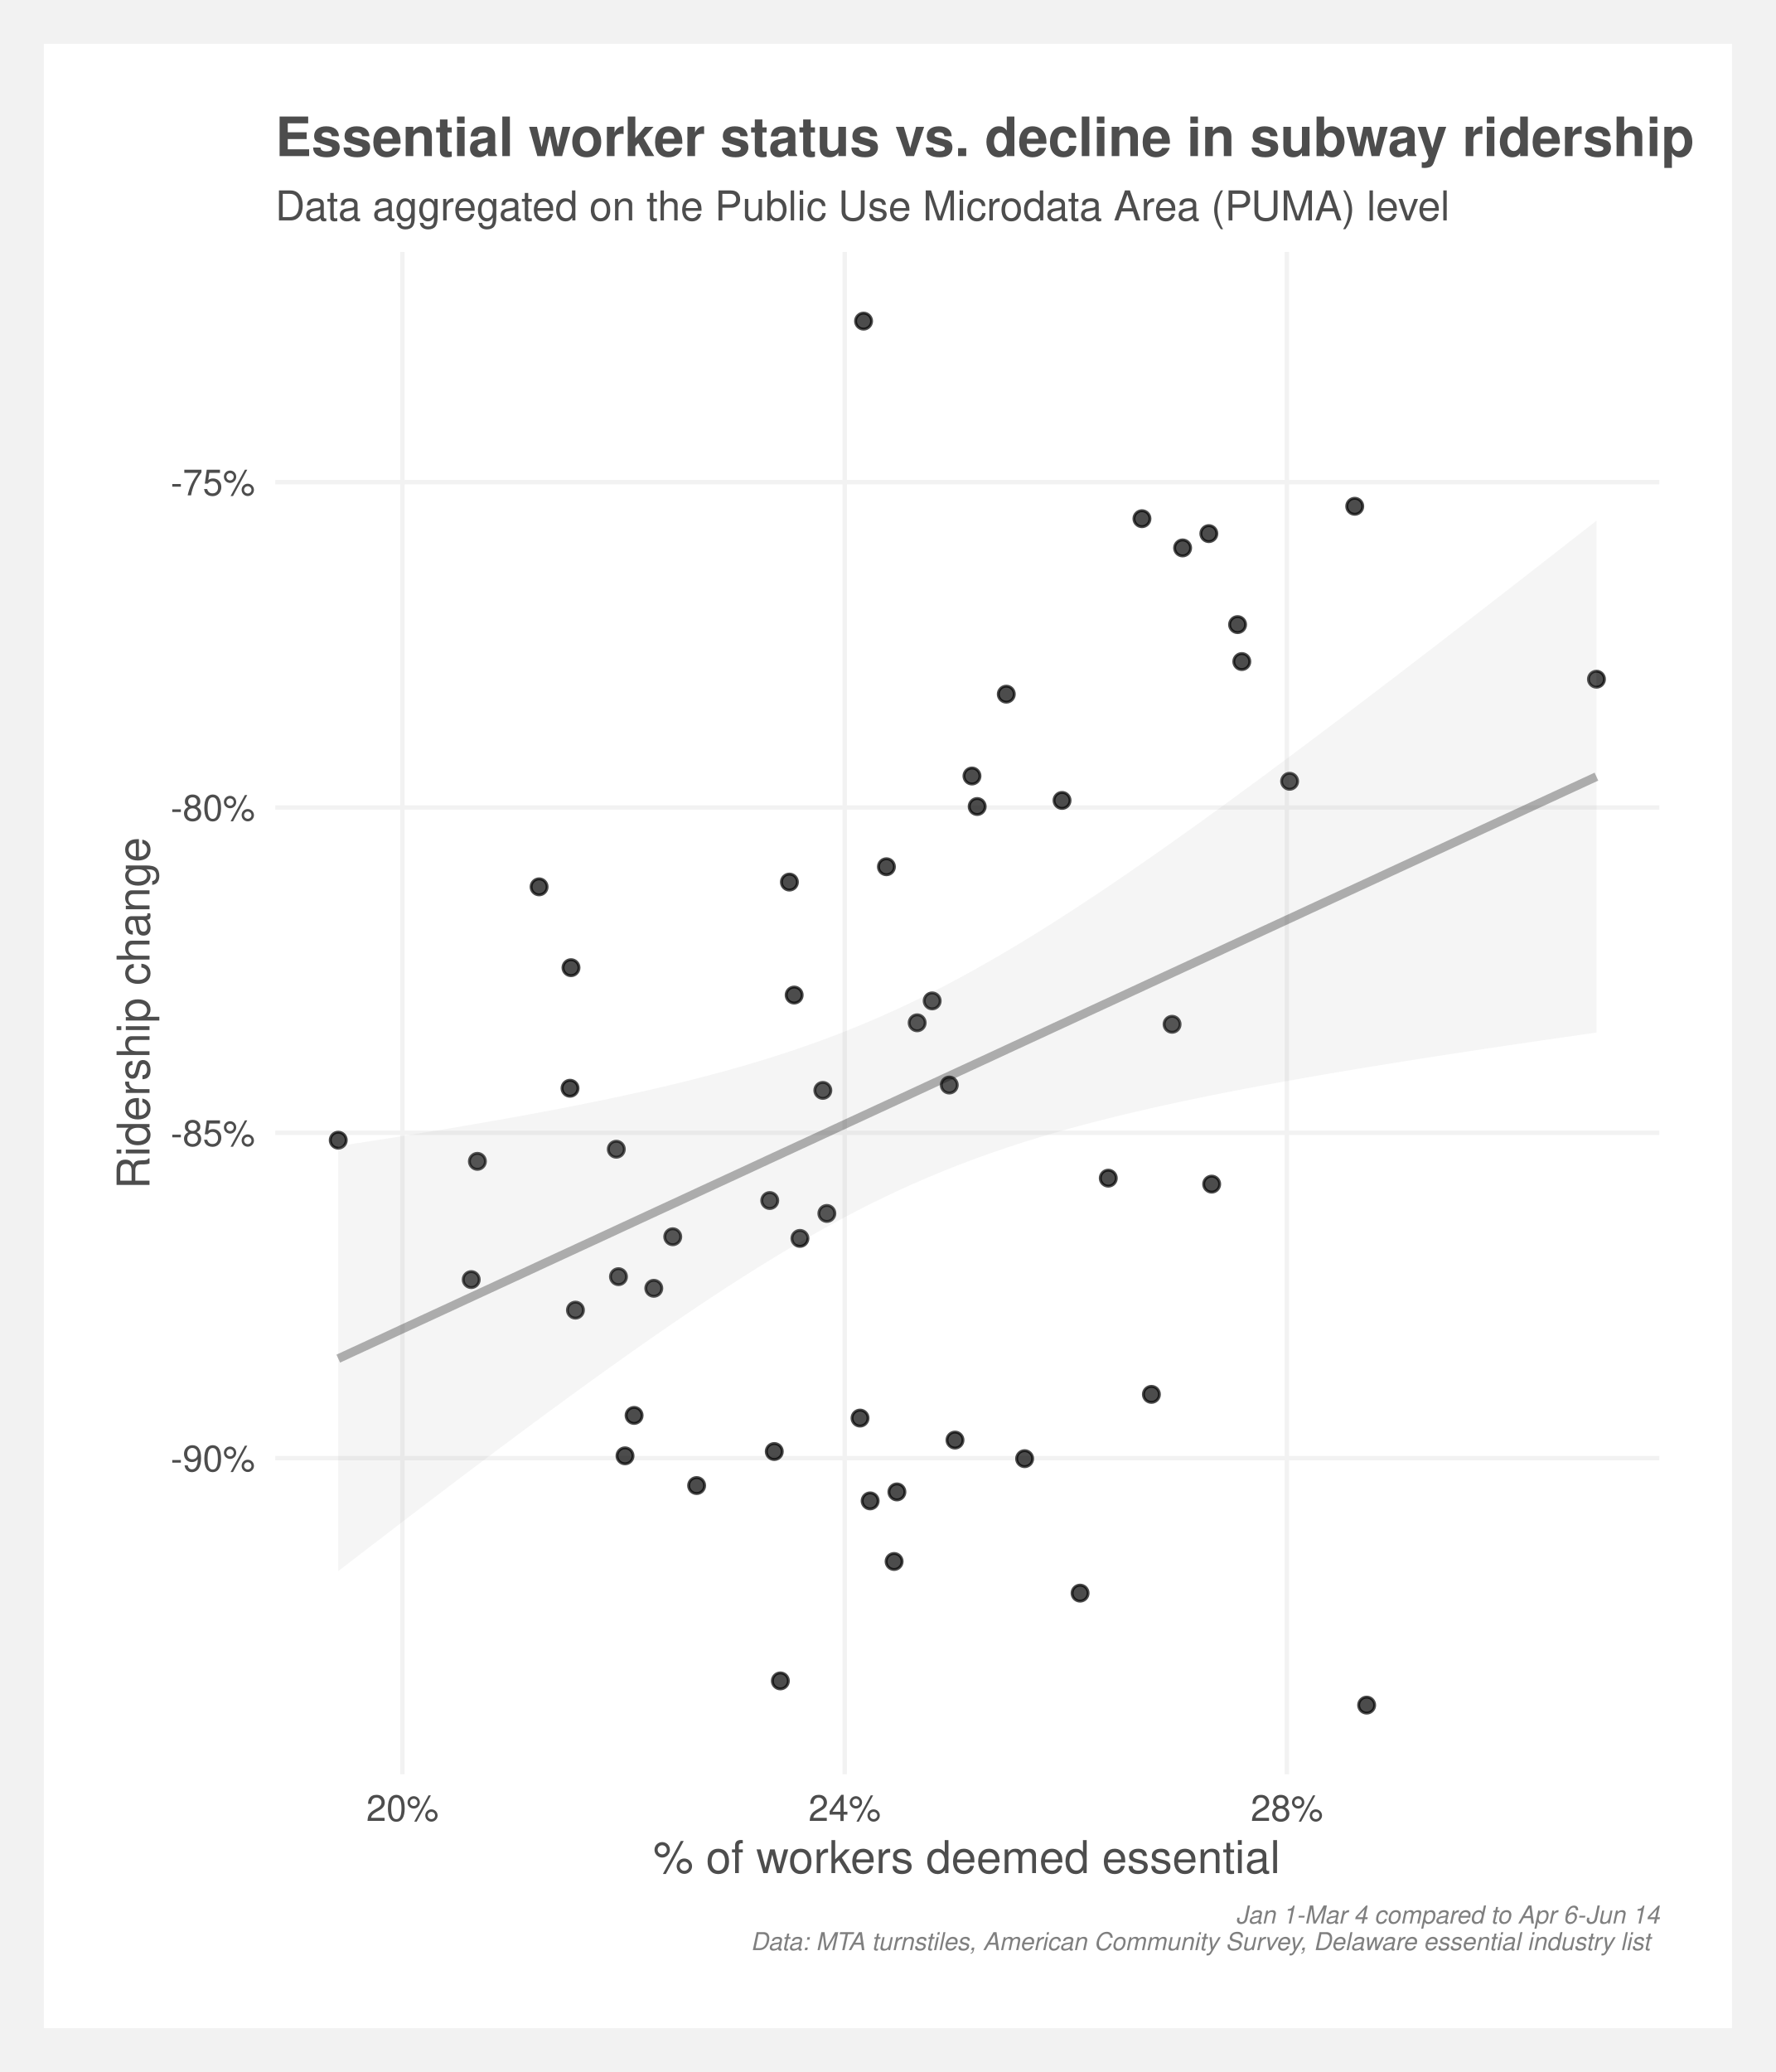
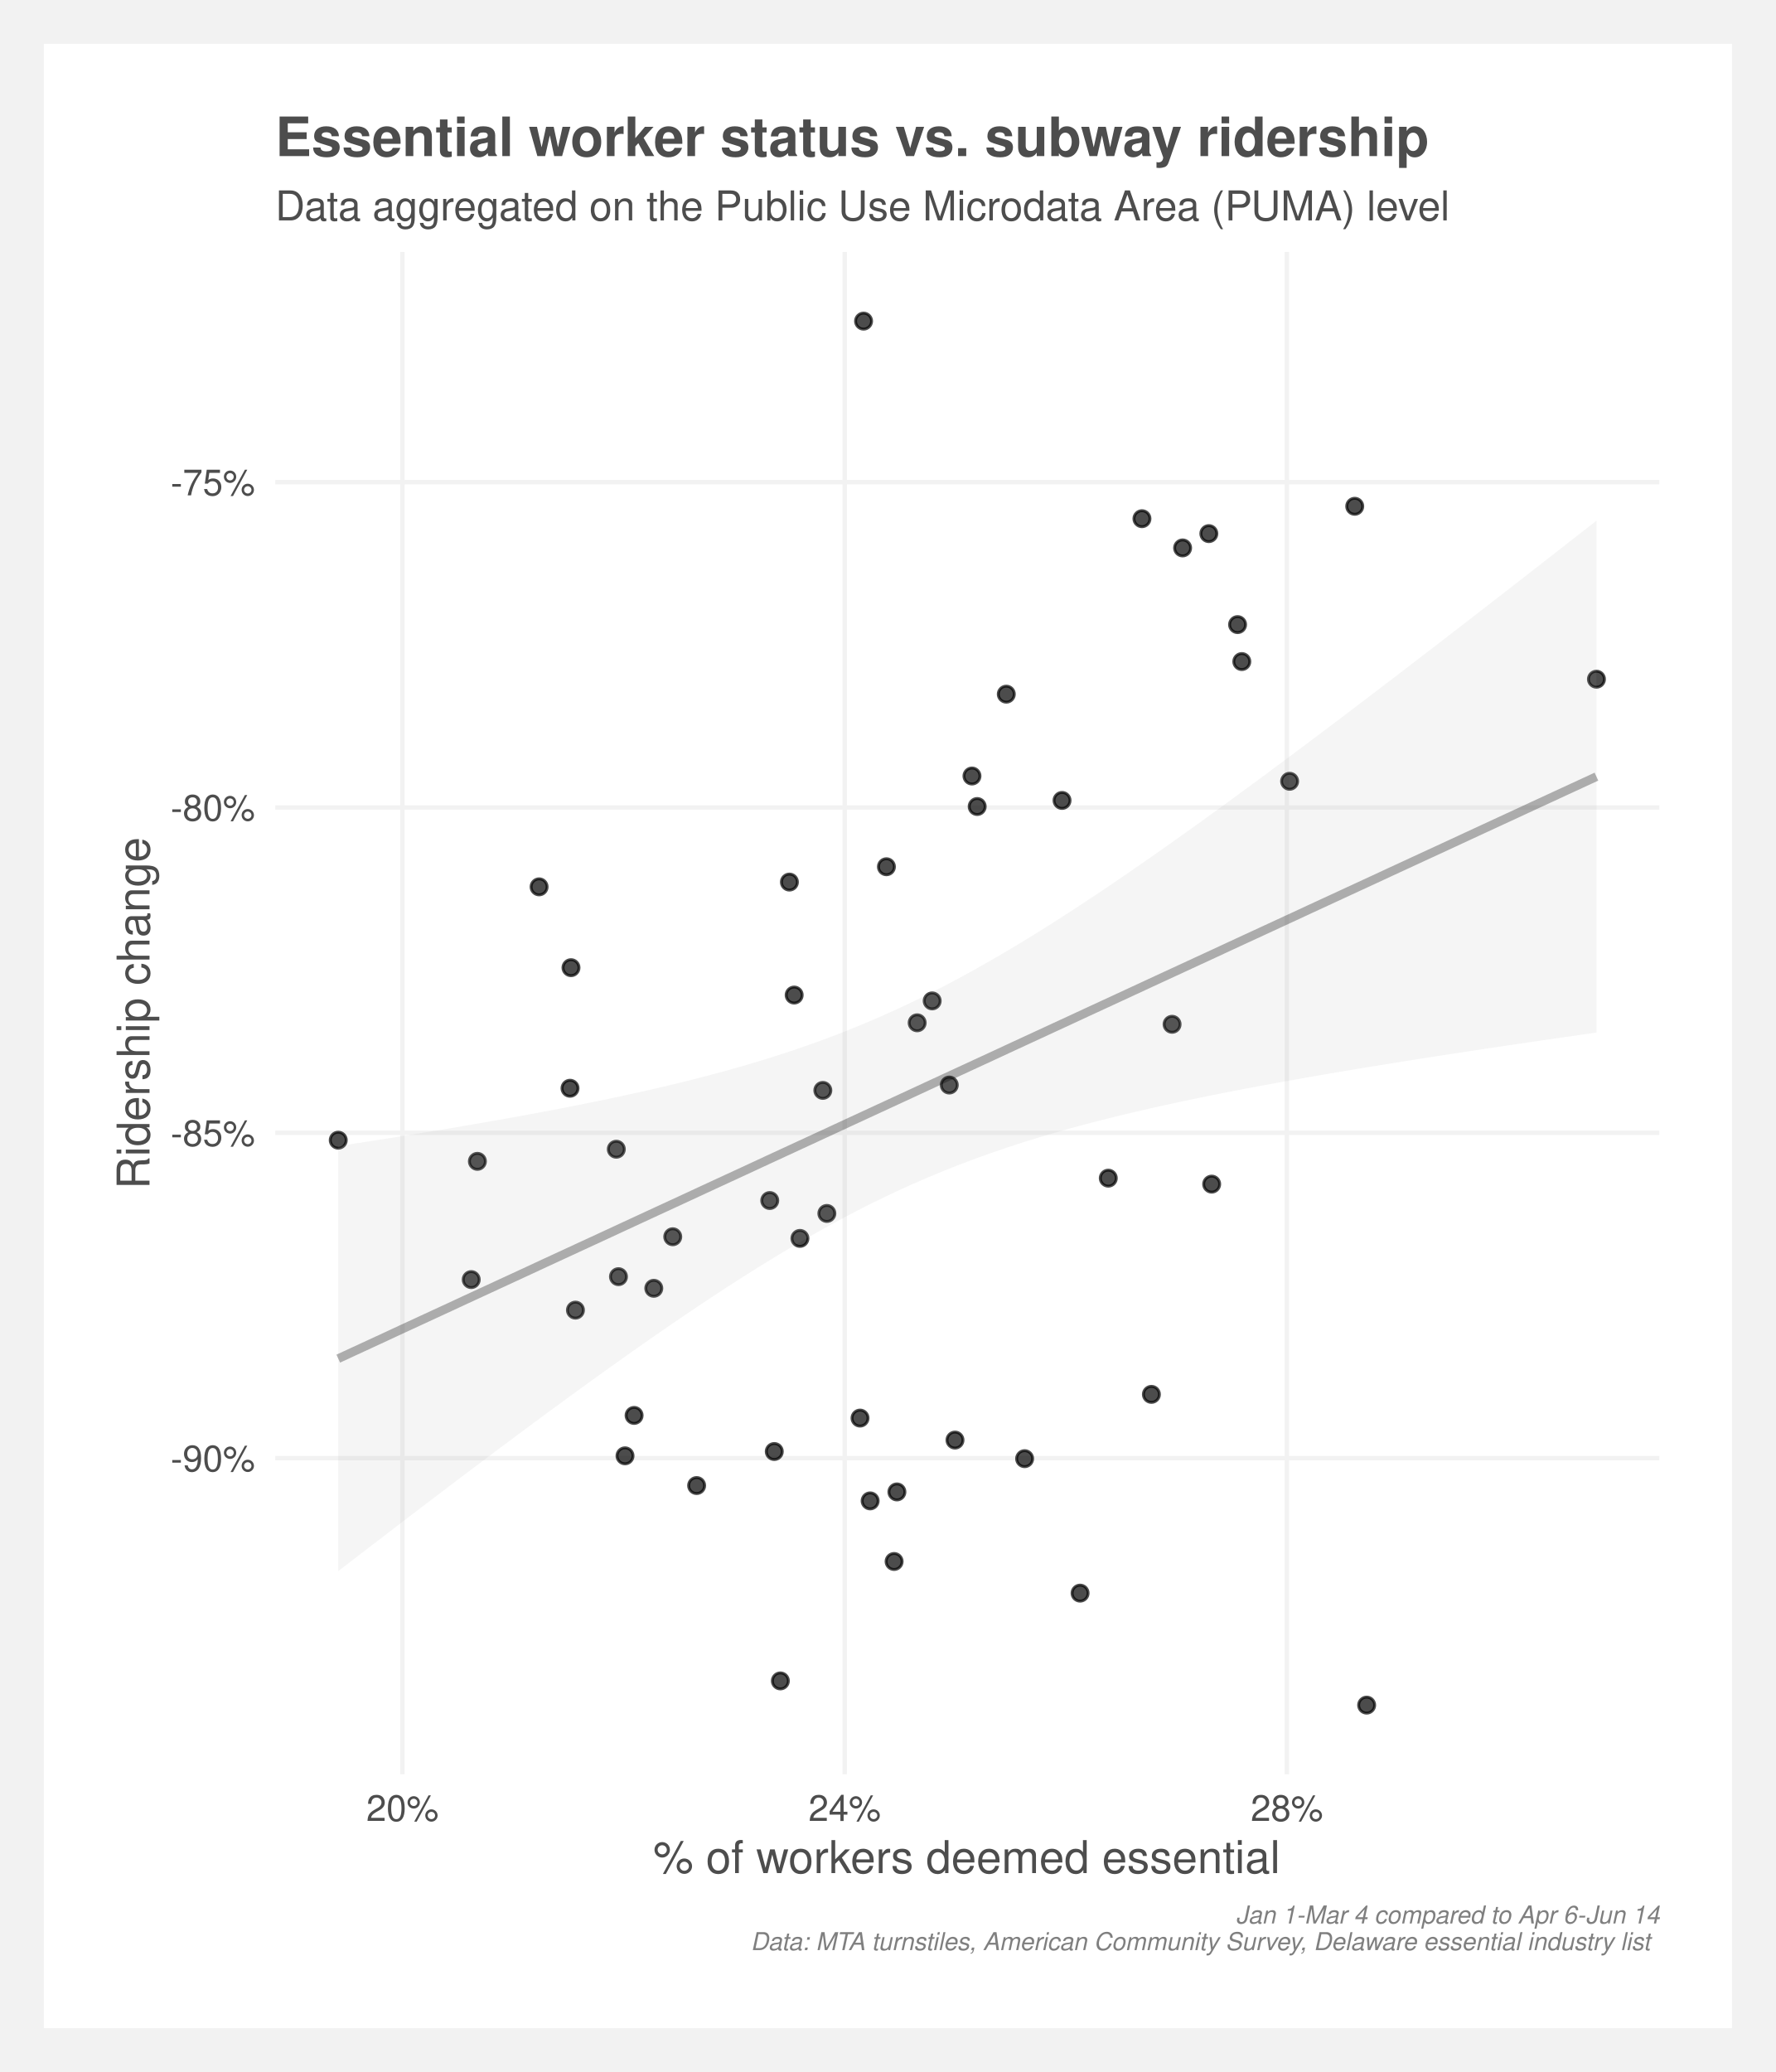
<svg xmlns="http://www.w3.org/2000/svg" viewBox="0 0 432.00 504.00">
  <defs>
    <style type="text/css">
    line, polyline, polygon, path, rect, circle {
      fill: none;
      stroke: #000000;
      stroke-linecap: round;
      stroke-linejoin: round;
      stroke-miterlimit: 10.00;
    }
  </style>
  </defs>
  <rect width="100%" height="100%" style="stroke: none; fill: #FFFFFF;" />
  <rect x="0" y="-0" width="432.00" height="504.00" style="stroke-width: 21.34; stroke: #F2F2F2;" />
  <defs>
    <clipPath id="cpNjYuOTd8NDAzLjY1fDQzMS41OXw2MS4yOA==">
      <rect x="66.97" y="61.28" width="336.68" height="370.31" />
    </clipPath>
  </defs>
  <rect x="66.97" y="61.28" width="336.68" height="370.31" style="stroke-width: 1.07; stroke: none;" clip-path="url(#cpNjYuOTd8NDAzLjY1fDQzMS41OXw2MS4yOA==)" />
  <polyline points="66.97,394.25 403.65,394.25 " style="stroke-width: 0.53; stroke: none; stroke-linecap: butt;" clip-path="url(#cpNjYuOTd8NDAzLjY1fDQzMS41OXw2MS4yOA==)" />
  <polyline points="66.97,315.12 403.65,315.12 " style="stroke-width: 0.53; stroke: none; stroke-linecap: butt;" clip-path="url(#cpNjYuOTd8NDAzLjY1fDQzMS41OXw2MS4yOA==)" />
  <polyline points="66.97,235.98 403.65,235.98 " style="stroke-width: 0.53; stroke: none; stroke-linecap: butt;" clip-path="url(#cpNjYuOTd8NDAzLjY1fDQzMS41OXw2MS4yOA==)" />
  <polyline points="66.97,156.85 403.65,156.85 " style="stroke-width: 0.53; stroke: none; stroke-linecap: butt;" clip-path="url(#cpNjYuOTd8NDAzLjY1fDQzMS41OXw2MS4yOA==)" />
  <polyline points="66.97,77.72 403.65,77.72 " style="stroke-width: 0.53; stroke: none; stroke-linecap: butt;" clip-path="url(#cpNjYuOTd8NDAzLjY1fDQzMS41OXw2MS4yOA==)" />
  <polyline points="151.69,431.59 151.69,61.28 " style="stroke-width: 0.53; stroke: none; stroke-linecap: butt;" clip-path="url(#cpNjYuOTd8NDAzLjY1fDQzMS41OXw2MS4yOA==)" />
  <polyline points="259.27,431.59 259.27,61.28 " style="stroke-width: 0.53; stroke: none; stroke-linecap: butt;" clip-path="url(#cpNjYuOTd8NDAzLjY1fDQzMS41OXw2MS4yOA==)" />
  <polyline points="366.84,431.59 366.84,61.28 " style="stroke-width: 0.53; stroke: none; stroke-linecap: butt;" clip-path="url(#cpNjYuOTd8NDAzLjY1fDQzMS41OXw2MS4yOA==)" />
  <polyline points="66.97,354.68 403.65,354.68 " style="stroke-width: 1.07; stroke: #F2F2F2; stroke-linecap: butt;" clip-path="url(#cpNjYuOTd8NDAzLjY1fDQzMS41OXw2MS4yOA==)" />
  <polyline points="66.97,275.55 403.65,275.55 " style="stroke-width: 1.07; stroke: #F2F2F2; stroke-linecap: butt;" clip-path="url(#cpNjYuOTd8NDAzLjY1fDQzMS41OXw2MS4yOA==)" />
  <polyline points="66.97,196.42 403.65,196.42 " style="stroke-width: 1.07; stroke: #F2F2F2; stroke-linecap: butt;" clip-path="url(#cpNjYuOTd8NDAzLjY1fDQzMS41OXw2MS4yOA==)" />
  <polyline points="66.97,117.28 403.65,117.28 " style="stroke-width: 1.07; stroke: #F2F2F2; stroke-linecap: butt;" clip-path="url(#cpNjYuOTd8NDAzLjY1fDQzMS41OXw2MS4yOA==)" />
  <polyline points="97.90,431.59 97.90,61.28 " style="stroke-width: 1.07; stroke: #F2F2F2; stroke-linecap: butt;" clip-path="url(#cpNjYuOTd8NDAzLjY1fDQzMS41OXw2MS4yOA==)" />
  <polyline points="205.48,431.59 205.48,61.28 " style="stroke-width: 1.07; stroke: #F2F2F2; stroke-linecap: butt;" clip-path="url(#cpNjYuOTd8NDAzLjY1fDQzMS41OXw2MS4yOA==)" />
  <polyline points="313.05,431.59 313.05,61.28 " style="stroke-width: 1.07; stroke: #F2F2F2; stroke-linecap: butt;" clip-path="url(#cpNjYuOTd8NDAzLjY1fDQzMS41OXw2MS4yOA==)" />
  <circle cx="237.71" cy="196.18" r="1.95" style="stroke-width: 0.71; stroke: #000000; stroke-opacity: 0.70; fill: #000000; fill-opacity: 0.70;" clip-path="url(#cpNjYuOTd8NDAzLjY1fDQzMS41OXw2MS4yOA==)" />
  <circle cx="277.79" cy="126.17" r="1.95" style="stroke-width: 0.71; stroke: #000000; stroke-opacity: 0.70; fill: #000000; fill-opacity: 0.70;" clip-path="url(#cpNjYuOTd8NDAzLjY1fDQzMS41OXw2MS4yOA==)" />
  <circle cx="131.14" cy="215.72" r="1.95" style="stroke-width: 0.71; stroke: #000000; stroke-opacity: 0.70; fill: #000000; fill-opacity: 0.70;" clip-path="url(#cpNjYuOTd8NDAzLjY1fDQzMS41OXw2MS4yOA==)" />
  <circle cx="215.63" cy="210.83" r="1.95" style="stroke-width: 0.71; stroke: #000000; stroke-opacity: 0.70; fill: #000000; fill-opacity: 0.70;" clip-path="url(#cpNjYuOTd8NDAzLjY1fDQzMS41OXw2MS4yOA==)" />
  <circle cx="301.05" cy="151.93" r="1.95" style="stroke-width: 0.71; stroke: #000000; stroke-opacity: 0.70; fill: #000000; fill-opacity: 0.70;" clip-path="url(#cpNjYuOTd8NDAzLjY1fDQzMS41OXw2MS4yOA==)" />
  <circle cx="244.79" cy="168.85" r="1.95" style="stroke-width: 0.71; stroke: #000000; stroke-opacity: 0.70; fill: #000000; fill-opacity: 0.70;" clip-path="url(#cpNjYuOTd8NDAzLjY1fDQzMS41OXw2MS4yOA==)" />
  <circle cx="329.55" cy="123.15" r="1.95" style="stroke-width: 0.71; stroke: #000000; stroke-opacity: 0.70; fill: #000000; fill-opacity: 0.70;" clip-path="url(#cpNjYuOTd8NDAzLjY1fDQzMS41OXw2MS4yOA==)" />
  <circle cx="302.08" cy="160.92" r="1.95" style="stroke-width: 0.71; stroke: #000000; stroke-opacity: 0.70; fill: #000000; fill-opacity: 0.70;" clip-path="url(#cpNjYuOTd8NDAzLjY1fDQzMS41OXw2MS4yOA==)" />
  <circle cx="236.44" cy="188.76" r="1.95" style="stroke-width: 0.71; stroke: #000000; stroke-opacity: 0.70; fill: #000000; fill-opacity: 0.70;" clip-path="url(#cpNjYuOTd8NDAzLjY1fDQzMS41OXw2MS4yOA==)" />
  <circle cx="258.35" cy="194.70" r="1.95" style="stroke-width: 0.71; stroke: #000000; stroke-opacity: 0.70; fill: #000000; fill-opacity: 0.70;" clip-path="url(#cpNjYuOTd8NDAzLjY1fDQzMS41OXw2MS4yOA==)" />
  <circle cx="159.04" cy="313.37" r="1.95" style="stroke-width: 0.71; stroke: #000000; stroke-opacity: 0.70; fill: #000000; fill-opacity: 0.70;" clip-path="url(#cpNjYuOTd8NDAzLjY1fDQzMS41OXw2MS4yOA==)" />
  <circle cx="114.63" cy="311.25" r="1.95" style="stroke-width: 0.71; stroke: #000000; stroke-opacity: 0.70; fill: #000000; fill-opacity: 0.70;" clip-path="url(#cpNjYuOTd8NDAzLjY1fDQzMS41OXw2MS4yOA==)" />
  <circle cx="201.14" cy="295.16" r="1.95" style="stroke-width: 0.71; stroke: #000000; stroke-opacity: 0.70; fill: #000000; fill-opacity: 0.70;" clip-path="url(#cpNjYuOTd8NDAzLjY1fDQzMS41OXw2MS4yOA==)" />
  <circle cx="138.90" cy="235.38" r="1.95" style="stroke-width: 0.71; stroke: #000000; stroke-opacity: 0.70; fill: #000000; fill-opacity: 0.70;" clip-path="url(#cpNjYuOTd8NDAzLjY1fDQzMS41OXw2MS4yOA==)" />
  <circle cx="249.25" cy="354.81" r="1.95" style="stroke-width: 0.71; stroke: #000000; stroke-opacity: 0.70; fill: #000000; fill-opacity: 0.70;" clip-path="url(#cpNjYuOTd8NDAzLjY1fDQzMS41OXw2MS4yOA==)" />
  <circle cx="262.74" cy="387.52" r="1.95" style="stroke-width: 0.71; stroke: #000000; stroke-opacity: 0.70; fill: #000000; fill-opacity: 0.70;" clip-path="url(#cpNjYuOTd8NDAzLjY1fDQzMS41OXw2MS4yOA==)" />
  <circle cx="189.83" cy="408.87" r="1.95" style="stroke-width: 0.71; stroke: #000000; stroke-opacity: 0.70; fill: #000000; fill-opacity: 0.70;" clip-path="url(#cpNjYuOTd8NDAzLjY1fDQzMS41OXw2MS4yOA==)" />
  <circle cx="332.45" cy="414.76" r="1.95" style="stroke-width: 0.71; stroke: #000000; stroke-opacity: 0.70; fill: #000000; fill-opacity: 0.70;" clip-path="url(#cpNjYuOTd8NDAzLjY1fDQzMS41OXw2MS4yOA==)" />
  <circle cx="169.46" cy="361.35" r="1.95" style="stroke-width: 0.71; stroke: #000000; stroke-opacity: 0.70; fill: #000000; fill-opacity: 0.70;" clip-path="url(#cpNjYuOTd8NDAzLjY1fDQzMS41OXw2MS4yOA==)" />
  <circle cx="188.35" cy="353.07" r="1.95" style="stroke-width: 0.71; stroke: #000000; stroke-opacity: 0.70; fill: #000000; fill-opacity: 0.70;" clip-path="url(#cpNjYuOTd8NDAzLjY1fDQzMS41OXw2MS4yOA==)" />
  <circle cx="152.04" cy="354.12" r="1.95" style="stroke-width: 0.71; stroke: #000000; stroke-opacity: 0.70; fill: #000000; fill-opacity: 0.70;" clip-path="url(#cpNjYuOTd8NDAzLjY1fDQzMS41OXw2MS4yOA==)" />
  <circle cx="138.66" cy="264.71" r="1.95" style="stroke-width: 0.71; stroke: #000000; stroke-opacity: 0.70; fill: #000000; fill-opacity: 0.70;" clip-path="url(#cpNjYuOTd8NDAzLjY1fDQzMS41OXw2MS4yOA==)" />
  <circle cx="150.45" cy="310.54" r="1.95" style="stroke-width: 0.71; stroke: #000000; stroke-opacity: 0.70; fill: #000000; fill-opacity: 0.70;" clip-path="url(#cpNjYuOTd8NDAzLjY1fDQzMS41OXw2MS4yOA==)" />
  <circle cx="218.18" cy="362.90" r="1.95" style="stroke-width: 0.71; stroke: #000000; stroke-opacity: 0.70; fill: #000000; fill-opacity: 0.70;" clip-path="url(#cpNjYuOTd8NDAzLjY1fDQzMS41OXw2MS4yOA==)" />
  <circle cx="217.50" cy="379.82" r="1.95" style="stroke-width: 0.71; stroke: #000000; stroke-opacity: 0.70; fill: #000000; fill-opacity: 0.70;" clip-path="url(#cpNjYuOTd8NDAzLjY1fDQzMS41OXw2MS4yOA==)" />
  <circle cx="200.16" cy="265.23" r="1.95" style="stroke-width: 0.71; stroke: #000000; stroke-opacity: 0.70; fill: #000000; fill-opacity: 0.70;" clip-path="url(#cpNjYuOTd8NDAzLjY1fDQzMS41OXw2MS4yOA==)" />
  <circle cx="287.68" cy="133.28" r="1.95" style="stroke-width: 0.71; stroke: #000000; stroke-opacity: 0.70; fill: #000000; fill-opacity: 0.70;" clip-path="url(#cpNjYuOTd8NDAzLjY1fDQzMS41OXw2MS4yOA==)" />
  <circle cx="294.06" cy="129.80" r="1.95" style="stroke-width: 0.71; stroke: #000000; stroke-opacity: 0.70; fill: #000000; fill-opacity: 0.70;" clip-path="url(#cpNjYuOTd8NDAzLjY1fDQzMS41OXw2MS4yOA==)" />
  <circle cx="232.31" cy="350.29" r="1.95" style="stroke-width: 0.71; stroke: #000000; stroke-opacity: 0.70; fill: #000000; fill-opacity: 0.70;" clip-path="url(#cpNjYuOTd8NDAzLjY1fDQzMS41OXw2MS4yOA==)" />
  <circle cx="313.71" cy="190.04" r="1.95" style="stroke-width: 0.71; stroke: #000000; stroke-opacity: 0.70; fill: #000000; fill-opacity: 0.70;" clip-path="url(#cpNjYuOTd8NDAzLjY1fDQzMS41OXw2MS4yOA==)" />
  <circle cx="230.92" cy="263.93" r="1.95" style="stroke-width: 0.71; stroke: #000000; stroke-opacity: 0.70; fill: #000000; fill-opacity: 0.70;" clip-path="url(#cpNjYuOTd8NDAzLjY1fDQzMS41OXw2MS4yOA==)" />
  <circle cx="139.98" cy="318.68" r="1.95" style="stroke-width: 0.71; stroke: #000000; stroke-opacity: 0.70; fill: #000000; fill-opacity: 0.70;" clip-path="url(#cpNjYuOTd8NDAzLjY1fDQzMS41OXw2MS4yOA==)" />
  <circle cx="163.65" cy="300.83" r="1.95" style="stroke-width: 0.71; stroke: #000000; stroke-opacity: 0.70; fill: #000000; fill-opacity: 0.70;" clip-path="url(#cpNjYuOTd8NDAzLjY1fDQzMS41OXw2MS4yOA==)" />
  <circle cx="223.11" cy="248.79" r="1.95" style="stroke-width: 0.71; stroke: #000000; stroke-opacity: 0.70; fill: #000000; fill-opacity: 0.70;" clip-path="url(#cpNjYuOTd8NDAzLjY1fDQzMS41OXw2MS4yOA==)" />
  <circle cx="285.12" cy="249.15" r="1.95" style="stroke-width: 0.71; stroke: #000000; stroke-opacity: 0.70; fill: #000000; fill-opacity: 0.70;" clip-path="url(#cpNjYuOTd8NDAzLjY1fDQzMS41OXw2MS4yOA==)" />
  <circle cx="294.75" cy="288.03" r="1.95" style="stroke-width: 0.71; stroke: #000000; stroke-opacity: 0.70; fill: #000000; fill-opacity: 0.70;" clip-path="url(#cpNjYuOTd8NDAzLjY1fDQzMS41OXw2MS4yOA==)" />
  <circle cx="269.60" cy="286.58" r="1.95" style="stroke-width: 0.71; stroke: #000000; stroke-opacity: 0.70; fill: #000000; fill-opacity: 0.70;" clip-path="url(#cpNjYuOTd8NDAzLjY1fDQzMS41OXw2MS4yOA==)" />
  <circle cx="388.35" cy="165.21" r="1.95" style="stroke-width: 0.71; stroke: #000000; stroke-opacity: 0.70; fill: #000000; fill-opacity: 0.70;" clip-path="url(#cpNjYuOTd8NDAzLjY1fDQzMS41OXw2MS4yOA==)" />
  <circle cx="154.25" cy="344.29" r="1.95" style="stroke-width: 0.71; stroke: #000000; stroke-opacity: 0.70; fill: #000000; fill-opacity: 0.70;" clip-path="url(#cpNjYuOTd8NDAzLjY1fDQzMS41OXw2MS4yOA==)" />
  <circle cx="82.28" cy="277.34" r="1.95" style="stroke-width: 0.71; stroke: #000000; stroke-opacity: 0.70; fill: #000000; fill-opacity: 0.70;" clip-path="url(#cpNjYuOTd8NDAzLjY1fDQzMS41OXw2MS4yOA==)" />
  <circle cx="194.59" cy="301.23" r="1.95" style="stroke-width: 0.71; stroke: #000000; stroke-opacity: 0.70; fill: #000000; fill-opacity: 0.70;" clip-path="url(#cpNjYuOTd8NDAzLjY1fDQzMS41OXw2MS4yOA==)" />
  <circle cx="211.67" cy="365.08" r="1.95" style="stroke-width: 0.71; stroke: #000000; stroke-opacity: 0.70; fill: #000000; fill-opacity: 0.70;" clip-path="url(#cpNjYuOTd8NDAzLjY1fDQzMS41OXw2MS4yOA==)" />
  <circle cx="192.03" cy="214.56" r="1.95" style="stroke-width: 0.71; stroke: #000000; stroke-opacity: 0.70; fill: #000000; fill-opacity: 0.70;" clip-path="url(#cpNjYuOTd8NDAzLjY1fDQzMS41OXw2MS4yOA==)" />
  <circle cx="149.92" cy="279.54" r="1.95" style="stroke-width: 0.71; stroke: #000000; stroke-opacity: 0.70; fill: #000000; fill-opacity: 0.70;" clip-path="url(#cpNjYuOTd8NDAzLjY1fDQzMS41OXw2MS4yOA==)" />
  <circle cx="280.09" cy="339.17" r="1.95" style="stroke-width: 0.71; stroke: #000000; stroke-opacity: 0.70; fill: #000000; fill-opacity: 0.70;" clip-path="url(#cpNjYuOTd8NDAzLjY1fDQzMS41OXw2MS4yOA==)" />
  <circle cx="209.21" cy="344.94" r="1.95" style="stroke-width: 0.71; stroke: #000000; stroke-opacity: 0.70; fill: #000000; fill-opacity: 0.70;" clip-path="url(#cpNjYuOTd8NDAzLjY1fDQzMS41OXw2MS4yOA==)" />
  <circle cx="116.13" cy="282.49" r="1.95" style="stroke-width: 0.71; stroke: #000000; stroke-opacity: 0.70; fill: #000000; fill-opacity: 0.70;" clip-path="url(#cpNjYuOTd8NDAzLjY1fDQzMS41OXw2MS4yOA==)" />
  <circle cx="187.25" cy="292.02" r="1.95" style="stroke-width: 0.71; stroke: #000000; stroke-opacity: 0.70; fill: #000000; fill-opacity: 0.70;" clip-path="url(#cpNjYuOTd8NDAzLjY1fDQzMS41OXw2MS4yOA==)" />
  <circle cx="226.76" cy="243.46" r="1.95" style="stroke-width: 0.71; stroke: #000000; stroke-opacity: 0.70; fill: #000000; fill-opacity: 0.70;" clip-path="url(#cpNjYuOTd8NDAzLjY1fDQzMS41OXw2MS4yOA==)" />
  <circle cx="193.19" cy="242.04" r="1.95" style="stroke-width: 0.71; stroke: #000000; stroke-opacity: 0.70; fill: #000000; fill-opacity: 0.70;" clip-path="url(#cpNjYuOTd8NDAzLjY1fDQzMS41OXw2MS4yOA==)" />
  <circle cx="210.07" cy="78.11" r="1.95" style="stroke-width: 0.71; stroke: #000000; stroke-opacity: 0.70; fill: #000000; fill-opacity: 0.70;" clip-path="url(#cpNjYuOTd8NDAzLjY1fDQzMS41OXw2MS4yOA==)" />
  <polygon points="82.28,278.78 86.15,278.19 90.03,277.58 93.90,276.98 97.77,276.36 101.65,275.73 105.52,275.10 109.40,274.46 113.27,273.80 117.15,273.13 121.02,272.46 124.90,271.77 128.77,271.06 132.64,270.34 136.52,269.60 140.39,268.84 144.27,268.06 148.14,267.26 152.02,266.43 155.89,265.58 159.76,264.70 163.64,263.79 167.51,262.84 171.39,261.85 175.26,260.82 179.14,259.74 183.01,258.62 186.88,257.44 190.76,256.20 194.63,254.90 198.51,253.54 202.38,252.11 206.26,250.60 210.13,249.02 214.00,247.36 217.88,245.62 221.75,243.81 225.63,241.91 229.50,239.94 233.38,237.88 237.25,235.76 241.13,233.56 245.00,231.30 248.87,228.98 252.75,226.59 256.62,224.15 260.50,221.66 264.37,219.12 268.25,216.54 272.12,213.92 275.99,211.26 279.87,208.57 283.74,205.85 287.62,203.10 291.49,200.33 295.37,197.53 299.24,194.71 303.11,191.87 306.99,189.02 310.86,186.14 314.74,183.26 318.61,180.36 322.49,177.44 326.36,174.52 330.23,171.58 334.11,168.63 337.98,165.68 341.86,162.71 345.73,159.74 349.61,156.76 353.48,153.77 357.36,150.78 361.23,147.78 365.10,144.78 368.98,141.77 372.85,138.75 376.73,135.73 380.60,132.71 384.48,129.68 388.35,126.65 388.35,251.16 384.48,251.72 380.60,252.27 376.73,252.83 372.85,253.40 368.98,253.97 365.10,254.54 361.23,255.12 357.36,255.71 353.48,256.30 349.61,256.89 345.73,257.50 341.86,258.11 337.98,258.73 334.11,259.36 330.23,260.00 326.36,260.64 322.49,261.30 318.61,261.97 314.74,262.66 310.86,263.35 306.99,264.06 303.11,264.79 299.24,265.54 295.37,266.30 291.49,267.09 287.62,267.90 283.74,268.74 279.87,269.60 275.99,270.49 272.12,271.42 268.25,272.38 264.37,273.38 260.50,274.43 256.62,275.52 252.75,276.67 248.87,277.87 245.00,279.13 241.13,280.45 237.25,281.84 233.38,283.30 229.50,284.83 225.63,286.44 221.75,288.13 217.88,289.89 214.00,291.74 210.13,293.66 206.26,295.67 202.38,297.75 198.51,299.90 194.63,302.12 190.76,304.40 186.88,306.75 183.01,309.16 179.14,311.62 175.26,314.12 171.39,316.68 167.51,319.28 163.64,321.91 159.76,324.58 155.89,327.28 152.02,330.01 148.14,332.77 144.27,335.55 140.39,338.36 136.52,341.19 132.64,344.03 128.77,346.89 124.90,349.77 121.02,352.66 117.15,355.57 113.27,358.49 109.40,361.42 105.52,364.36 101.65,367.31 97.77,370.27 93.90,373.24 90.03,376.21 86.15,379.19 82.28,382.18 " style="stroke-width: 0.00; stroke: none; fill: #999999; fill-opacity: 0.10;" clip-path="url(#cpNjYuOTd8NDAzLjY1fDQzMS41OXw2MS4yOA==)" />
  <polyline points="82.28,278.78 86.15,278.19 90.03,277.58 93.90,276.98 97.77,276.36 101.65,275.73 105.52,275.10 109.40,274.46 113.27,273.80 117.15,273.13 121.02,272.46 124.90,271.77 128.77,271.06 132.64,270.34 136.52,269.60 140.39,268.84 144.27,268.06 148.14,267.26 152.02,266.43 155.89,265.58 159.76,264.70 163.64,263.79 167.51,262.84 171.39,261.85 175.26,260.82 179.14,259.74 183.01,258.62 186.88,257.44 190.76,256.20 194.63,254.90 198.51,253.54 202.38,252.11 206.26,250.60 210.13,249.02 214.00,247.36 217.88,245.62 221.75,243.81 225.63,241.91 229.50,239.94 233.38,237.88 237.25,235.76 241.13,233.56 245.00,231.30 248.87,228.98 252.75,226.59 256.62,224.15 260.50,221.66 264.37,219.12 268.25,216.54 272.12,213.92 275.99,211.26 279.87,208.57 283.74,205.85 287.62,203.10 291.49,200.33 295.37,197.53 299.24,194.71 303.11,191.87 306.99,189.02 310.86,186.14 314.74,183.26 318.61,180.36 322.49,177.44 326.36,174.52 330.23,171.58 334.11,168.63 337.98,165.68 341.86,162.71 345.73,159.74 349.61,156.76 353.48,153.77 357.36,150.78 361.23,147.78 365.10,144.78 368.98,141.77 372.85,138.75 376.73,135.73 380.60,132.71 384.48,129.68 388.35,126.65 " style="stroke-width: 2.13; stroke: none;" clip-path="url(#cpNjYuOTd8NDAzLjY1fDQzMS41OXw2MS4yOA==)" />
  <polyline points="388.35,251.16 384.48,251.72 380.60,252.27 376.73,252.83 372.85,253.40 368.98,253.97 365.10,254.54 361.23,255.12 357.36,255.71 353.48,256.30 349.61,256.89 345.73,257.50 341.86,258.11 337.98,258.73 334.11,259.36 330.23,260.00 326.36,260.64 322.49,261.30 318.61,261.97 314.74,262.66 310.86,263.35 306.99,264.06 303.11,264.79 299.24,265.54 295.37,266.30 291.49,267.09 287.62,267.90 283.74,268.74 279.87,269.60 275.99,270.49 272.12,271.42 268.25,272.38 264.37,273.38 260.50,274.43 256.62,275.52 252.75,276.67 248.87,277.87 245.00,279.13 241.13,280.45 237.25,281.84 233.38,283.30 229.50,284.83 225.63,286.44 221.75,288.13 217.88,289.89 214.00,291.74 210.13,293.66 206.26,295.67 202.38,297.75 198.51,299.90 194.63,302.12 190.76,304.40 186.88,306.75 183.01,309.16 179.14,311.62 175.26,314.12 171.39,316.68 167.51,319.28 163.64,321.91 159.76,324.58 155.89,327.28 152.02,330.01 148.14,332.77 144.27,335.55 140.39,338.36 136.52,341.19 132.64,344.03 128.77,346.89 124.90,349.77 121.02,352.66 117.15,355.57 113.27,358.49 109.40,361.42 105.52,364.36 101.65,367.31 97.77,370.27 93.90,373.24 90.03,376.21 86.15,379.19 82.28,382.18 " style="stroke-width: 2.13; stroke: none;" clip-path="url(#cpNjYuOTd8NDAzLjY1fDQzMS41OXw2MS4yOA==)" />
  <polyline points="82.28,330.48 86.15,328.69 90.03,326.90 93.90,325.11 97.77,323.31 101.65,321.52 105.52,319.73 109.40,317.94 113.27,316.14 117.15,314.35 121.02,312.56 124.90,310.77 128.77,308.98 132.64,307.18 136.52,305.39 140.39,303.60 144.27,301.81 148.14,300.02 152.02,298.22 155.89,296.43 159.76,294.64 163.64,292.85 167.51,291.06 171.39,289.26 175.26,287.47 179.14,285.68 183.01,283.89 186.88,282.09 190.76,280.30 194.63,278.51 198.51,276.72 202.38,274.93 206.26,273.13 210.13,271.34 214.00,269.55 217.88,267.76 221.75,265.97 225.63,264.17 229.50,262.38 233.38,260.59 237.25,258.80 241.13,257.01 245.00,255.21 248.87,253.42 252.75,251.63 256.62,249.84 260.50,248.05 264.37,246.25 268.25,244.46 272.12,242.67 275.99,240.88 279.87,239.08 283.74,237.29 287.62,235.50 291.49,233.71 295.37,231.92 299.24,230.12 303.11,228.33 306.99,226.54 310.86,224.75 314.74,222.96 318.61,221.16 322.49,219.37 326.36,217.58 330.23,215.79 334.11,214.00 337.98,212.20 341.86,210.41 345.73,208.62 349.61,206.83 353.48,205.04 357.36,203.24 361.23,201.45 365.10,199.66 368.98,197.87 372.85,196.07 376.73,194.28 380.60,192.49 384.48,190.70 388.35,188.91 " style="stroke-width: 2.13; stroke: none; stroke-linecap: butt;" clip-path="url(#cpNjYuOTd8NDAzLjY1fDQzMS41OXw2MS4yOA==)" />
  <polyline points="82.28,330.48 86.15,328.69 90.03,326.90 93.90,325.11 97.77,323.31 101.65,321.52 105.52,319.73 109.40,317.94 113.27,316.14 117.15,314.35 121.02,312.56 124.90,310.77 128.77,308.98 132.64,307.18 136.52,305.39 140.39,303.60 144.27,301.81 148.14,300.02 152.02,298.22 155.89,296.43 159.76,294.64 163.64,292.85 167.51,291.06 171.39,289.26 175.26,287.47 179.14,285.68 183.01,283.89 186.88,282.09 190.76,280.30 194.63,278.51 198.51,276.72 202.38,274.93 206.26,273.13 210.13,271.34 214.00,269.55 217.88,267.76 221.75,265.97 225.63,264.17 229.50,262.38 233.38,260.59 237.25,258.80 241.13,257.01 245.00,255.21 248.87,253.42 252.75,251.63 256.62,249.84 260.50,248.05 264.37,246.25 268.25,244.46 272.12,242.67 275.99,240.88 279.87,239.08 283.74,237.29 287.62,235.50 291.49,233.71 295.37,231.92 299.24,230.12 303.11,228.33 306.99,226.54 310.86,224.75 314.74,222.96 318.61,221.16 322.49,219.37 326.36,217.58 330.23,215.79 334.11,214.00 337.98,212.20 341.86,210.41 345.73,208.62 349.61,206.83 353.48,205.04 357.36,203.24 361.23,201.45 365.10,199.66 368.98,197.87 372.85,196.07 376.73,194.28 380.60,192.49 384.48,190.70 388.35,188.91 " style="stroke-width: 2.13; stroke: #000000; stroke-opacity: 0.30; stroke-linecap: butt;" clip-path="url(#cpNjYuOTd8NDAzLjY1fDQzMS41OXw2MS4yOA==)" />
  <defs>
    <clipPath id="cpMC4wMHw0MzIuMDB8NTA0LjAwfDAuMDA=">
      <rect x="0.00" y="0.00" width="432.00" height="504.00" />
    </clipPath>
  </defs>
  <g clip-path="url(#cpMC4wMHw0MzIuMDB8NTA0LjAwfDAuMDA=)">
    <text x="41.50" y="357.89" style="font-size: 8.80px; fill: #4D4D4D; font-family: Helvetica;" textLength="20.54px" lengthAdjust="spacingAndGlyphs">-90%</text>
  </g>
  <g clip-path="url(#cpMC4wMHw0MzIuMDB8NTA0LjAwfDAuMDA=)">
    <text x="41.50" y="278.76" style="font-size: 8.80px; fill: #4D4D4D; font-family: Helvetica;" textLength="20.54px" lengthAdjust="spacingAndGlyphs">-85%</text>
  </g>
  <g clip-path="url(#cpMC4wMHw0MzIuMDB8NTA0LjAwfDAuMDA=)">
    <text x="41.50" y="199.62" style="font-size: 8.80px; fill: #4D4D4D; font-family: Helvetica;" textLength="20.54px" lengthAdjust="spacingAndGlyphs">-80%</text>
  </g>
  <g clip-path="url(#cpMC4wMHw0MzIuMDB8NTA0LjAwfDAuMDA=)">
    <text x="41.50" y="120.49" style="font-size: 8.80px; fill: #4D4D4D; font-family: Helvetica;" textLength="20.54px" lengthAdjust="spacingAndGlyphs">-75%</text>
  </g>
  <polyline points="64.23,354.68 66.97,354.68 " style="stroke-width: 1.07; stroke: none; stroke-linecap: butt;" clip-path="url(#cpMC4wMHw0MzIuMDB8NTA0LjAwfDAuMDA=)" />
  <polyline points="64.23,275.55 66.97,275.55 " style="stroke-width: 1.07; stroke: none; stroke-linecap: butt;" clip-path="url(#cpMC4wMHw0MzIuMDB8NTA0LjAwfDAuMDA=)" />
  <polyline points="64.23,196.42 66.97,196.42 " style="stroke-width: 1.07; stroke: none; stroke-linecap: butt;" clip-path="url(#cpMC4wMHw0MzIuMDB8NTA0LjAwfDAuMDA=)" />
  <polyline points="64.23,117.28 66.97,117.28 " style="stroke-width: 1.07; stroke: none; stroke-linecap: butt;" clip-path="url(#cpMC4wMHw0MzIuMDB8NTA0LjAwfDAuMDA=)" />
  <polyline points="97.90,434.33 97.90,431.59 " style="stroke-width: 1.07; stroke: none; stroke-linecap: butt;" clip-path="url(#cpMC4wMHw0MzIuMDB8NTA0LjAwfDAuMDA=)" />
  <polyline points="205.48,434.33 205.48,431.59 " style="stroke-width: 1.07; stroke: none; stroke-linecap: butt;" clip-path="url(#cpMC4wMHw0MzIuMDB8NTA0LjAwfDAuMDA=)" />
  <polyline points="313.05,434.33 313.05,431.59 " style="stroke-width: 1.07; stroke: none; stroke-linecap: butt;" clip-path="url(#cpMC4wMHw0MzIuMDB8NTA0LjAwfDAuMDA=)" />
  <g clip-path="url(#cpMC4wMHw0MzIuMDB8NTA0LjAwfDAuMDA=)">
    <text x="89.10" y="442.94" style="font-size: 8.80px; fill: #4D4D4D; font-family: Helvetica;" textLength="17.61px" lengthAdjust="spacingAndGlyphs">20%</text>
  </g>
  <g clip-path="url(#cpMC4wMHw0MzIuMDB8NTA0LjAwfDAuMDA=)">
    <text x="196.67" y="442.94" style="font-size: 8.80px; fill: #4D4D4D; font-family: Helvetica;" textLength="17.61px" lengthAdjust="spacingAndGlyphs">24%</text>
  </g>
  <g clip-path="url(#cpMC4wMHw0MzIuMDB8NTA0LjAwfDAuMDA=)">
    <text x="304.25" y="442.94" style="font-size: 8.80px; fill: #4D4D4D; font-family: Helvetica;" textLength="17.61px" lengthAdjust="spacingAndGlyphs">28%</text>
  </g>
  <g clip-path="url(#cpMC4wMHw0MzIuMDB8NTA0LjAwfDAuMDA=)">
    <text x="158.90" y="455.61" style="font-size: 11.00px; fill: #4D4D4D; font-family: Helvetica;" textLength="152.83px" lengthAdjust="spacingAndGlyphs">% of workers deemed essential</text>
  </g>
  <g clip-path="url(#cpMC4wMHw0MzIuMDB8NTA0LjAwfDAuMDA=)">
    <text transform="translate(36.37,289.23) rotate(-90)" style="font-size: 11.00px; fill: #4D4D4D; font-family: Helvetica;" textLength="85.59px" lengthAdjust="spacingAndGlyphs">Ridership change</text>
  </g>
  <g clip-path="url(#cpMC4wMHw0MzIuMDB8NTA0LjAwfDAuMDA=)">
    <text x="66.97" y="53.62" style="font-size: 10.00px; fill: #4D4D4D; font-family: Helvetica;" textLength="287.89px" lengthAdjust="spacingAndGlyphs">Data aggregated on the Public Use Microdata Area (PUMA) level</text>
  </g>
  <g clip-path="url(#cpMC4wMHw0MzIuMDB8NTA0LjAwfDAuMDA=)">
-     <text x="66.97" y="37.97" style="font-size: 13.20px; font-weight: bold; fill: #4D4D4D; font-family: Helvetica;" textLength="346.28px" lengthAdjust="spacingAndGlyphs">Essential worker status vs. decline in subway ridership</text>
+     <text x="66.97" y="37.97" style="font-size: 13.20px; font-weight: bold; fill: #4D4D4D; font-family: Helvetica;" textLength="281.71px" lengthAdjust="spacingAndGlyphs">Essential worker status vs. subway ridership</text>
  </g>
  <g clip-path="url(#cpMC4wMHw0MzIuMDB8NTA0LjAwfDAuMDA=)">
    <text x="300.61" y="467.87" style="font-size: 6.00px; font-style: italic; fill: #7F7F7F; font-family: Helvetica;" textLength="103.04px" lengthAdjust="spacingAndGlyphs">Jan 1-Mar 4 compared to Apr 6-Jun 14</text>
  </g>
  <g clip-path="url(#cpMC4wMHw0MzIuMDB8NTA0LjAwfDAuMDA=)">
    <text x="182.60" y="474.35" style="font-size: 6.00px; font-style: italic; fill: #7F7F7F; font-family: Helvetica;" textLength="221.06px" lengthAdjust="spacingAndGlyphs">Data: MTA turnstiles, American Community Survey, Delaware essential industry list</text>
  </g>
</svg>
